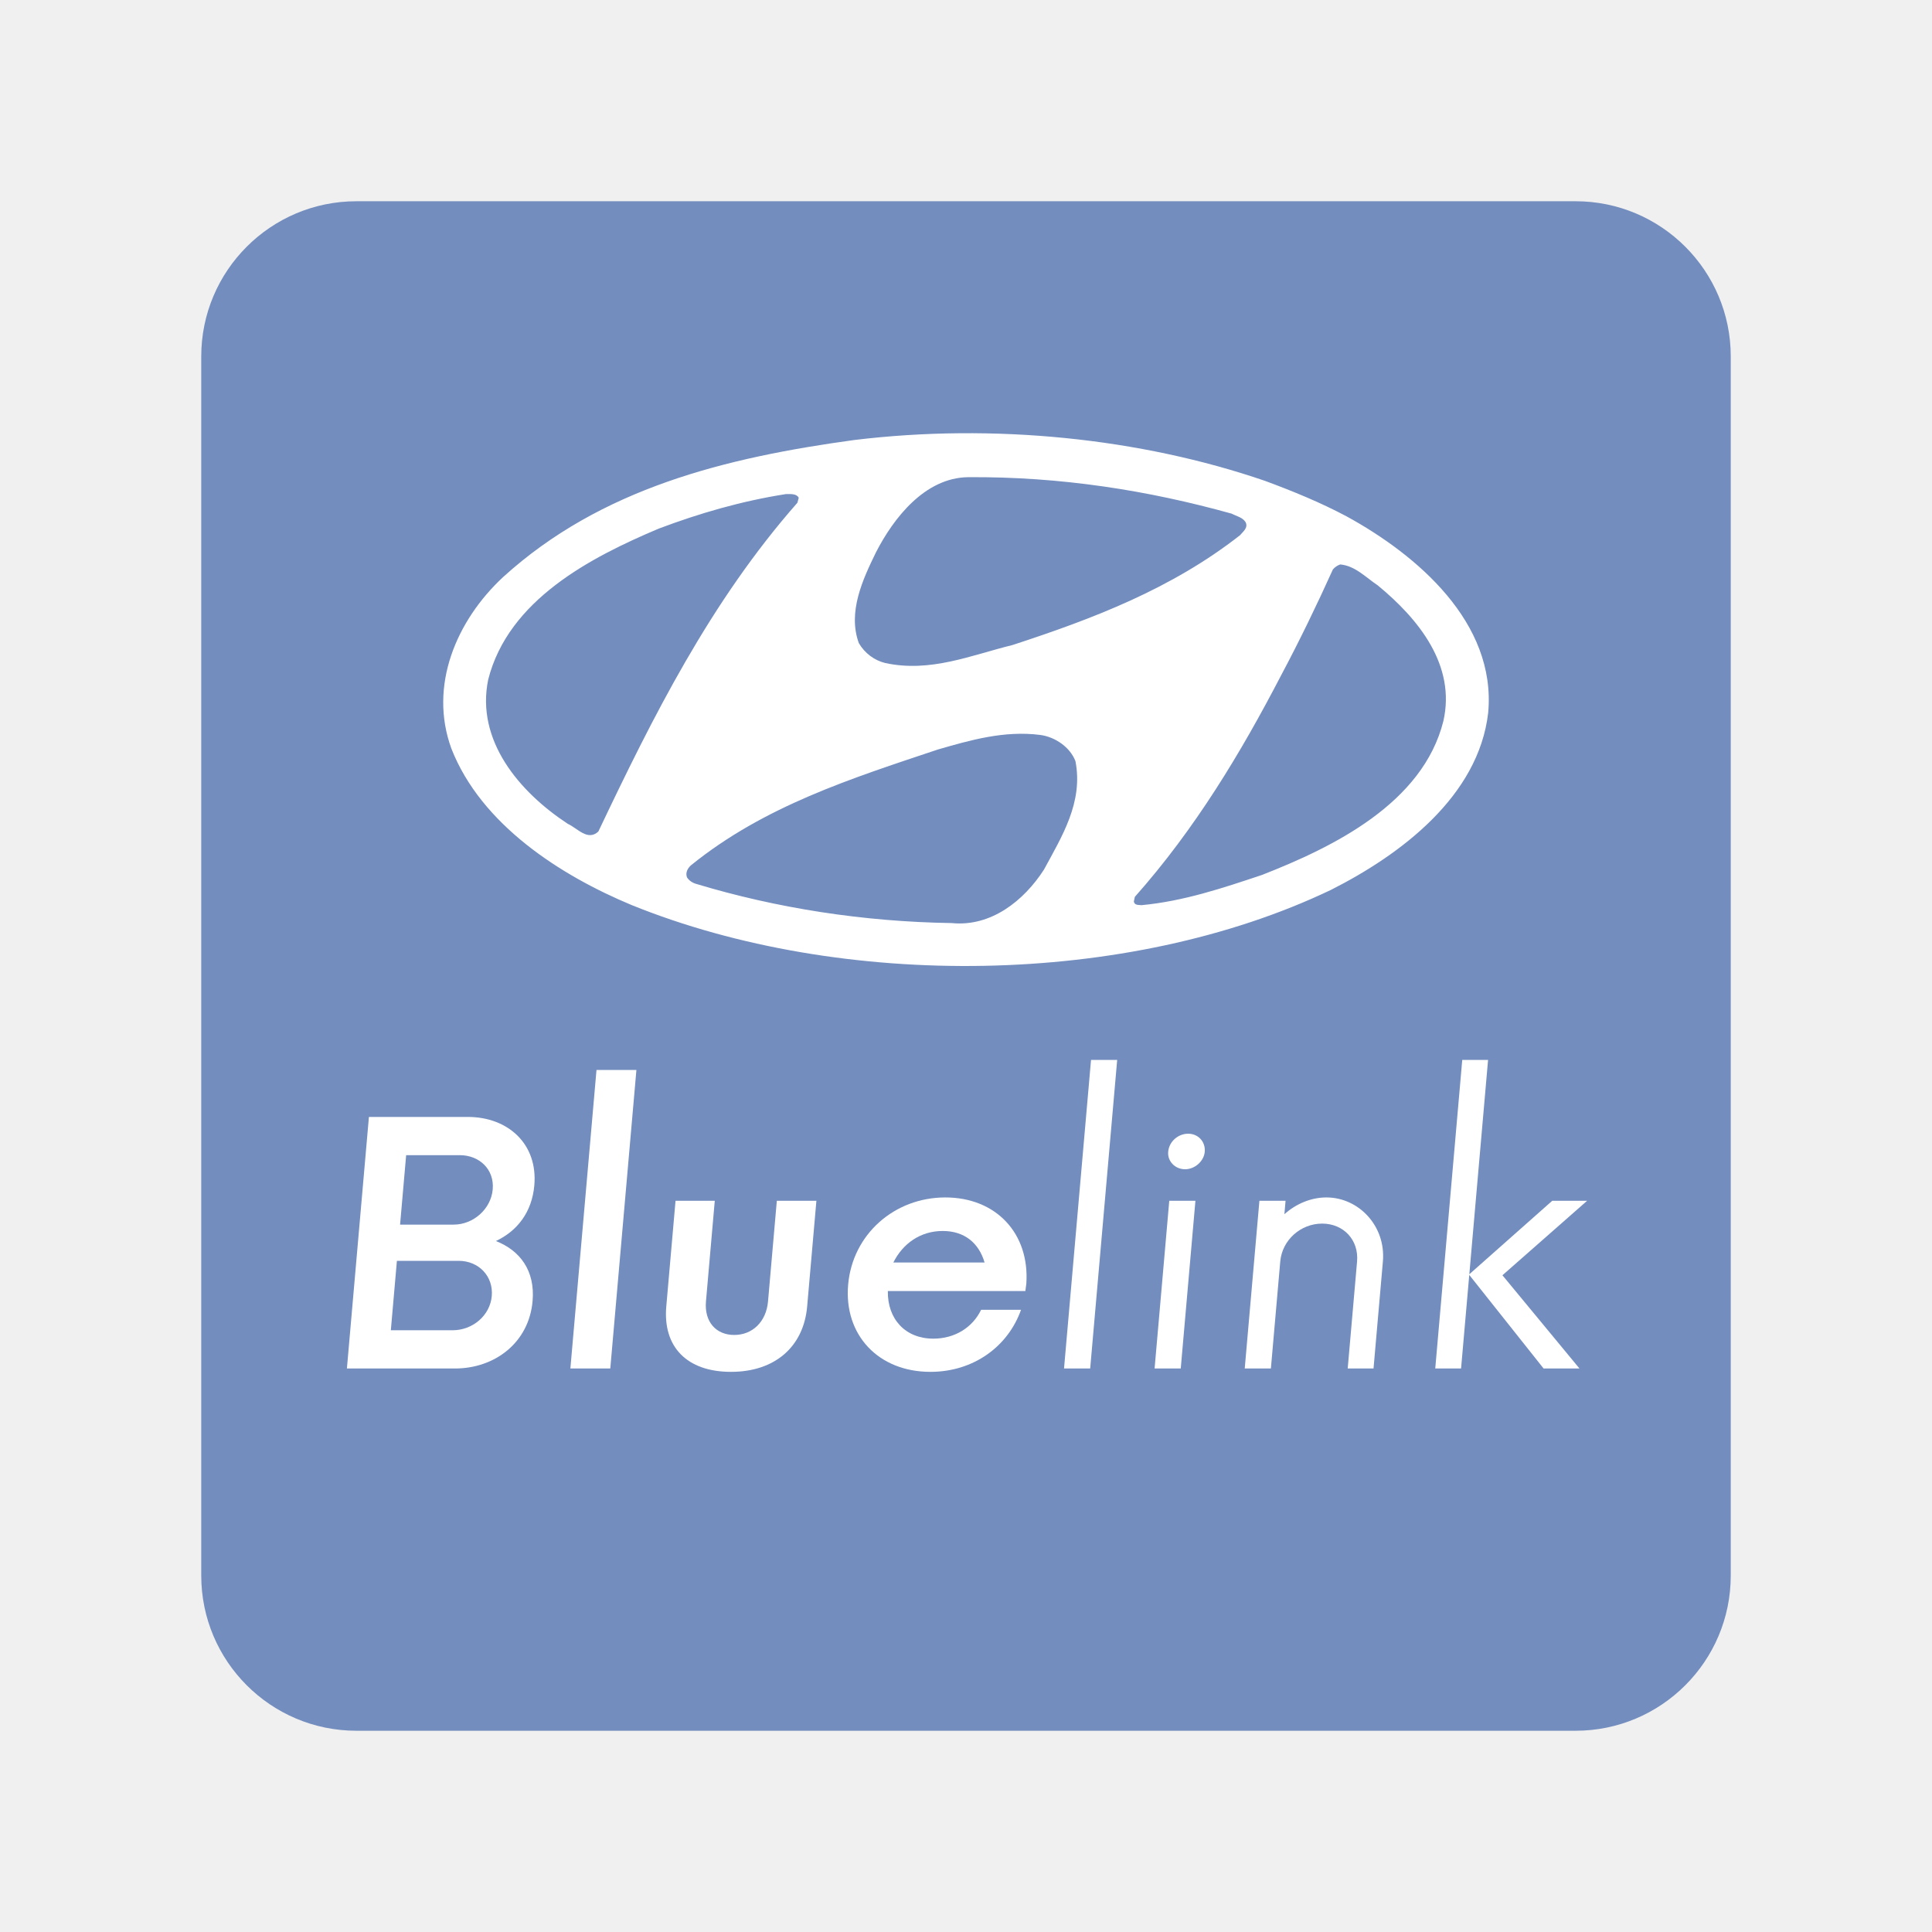
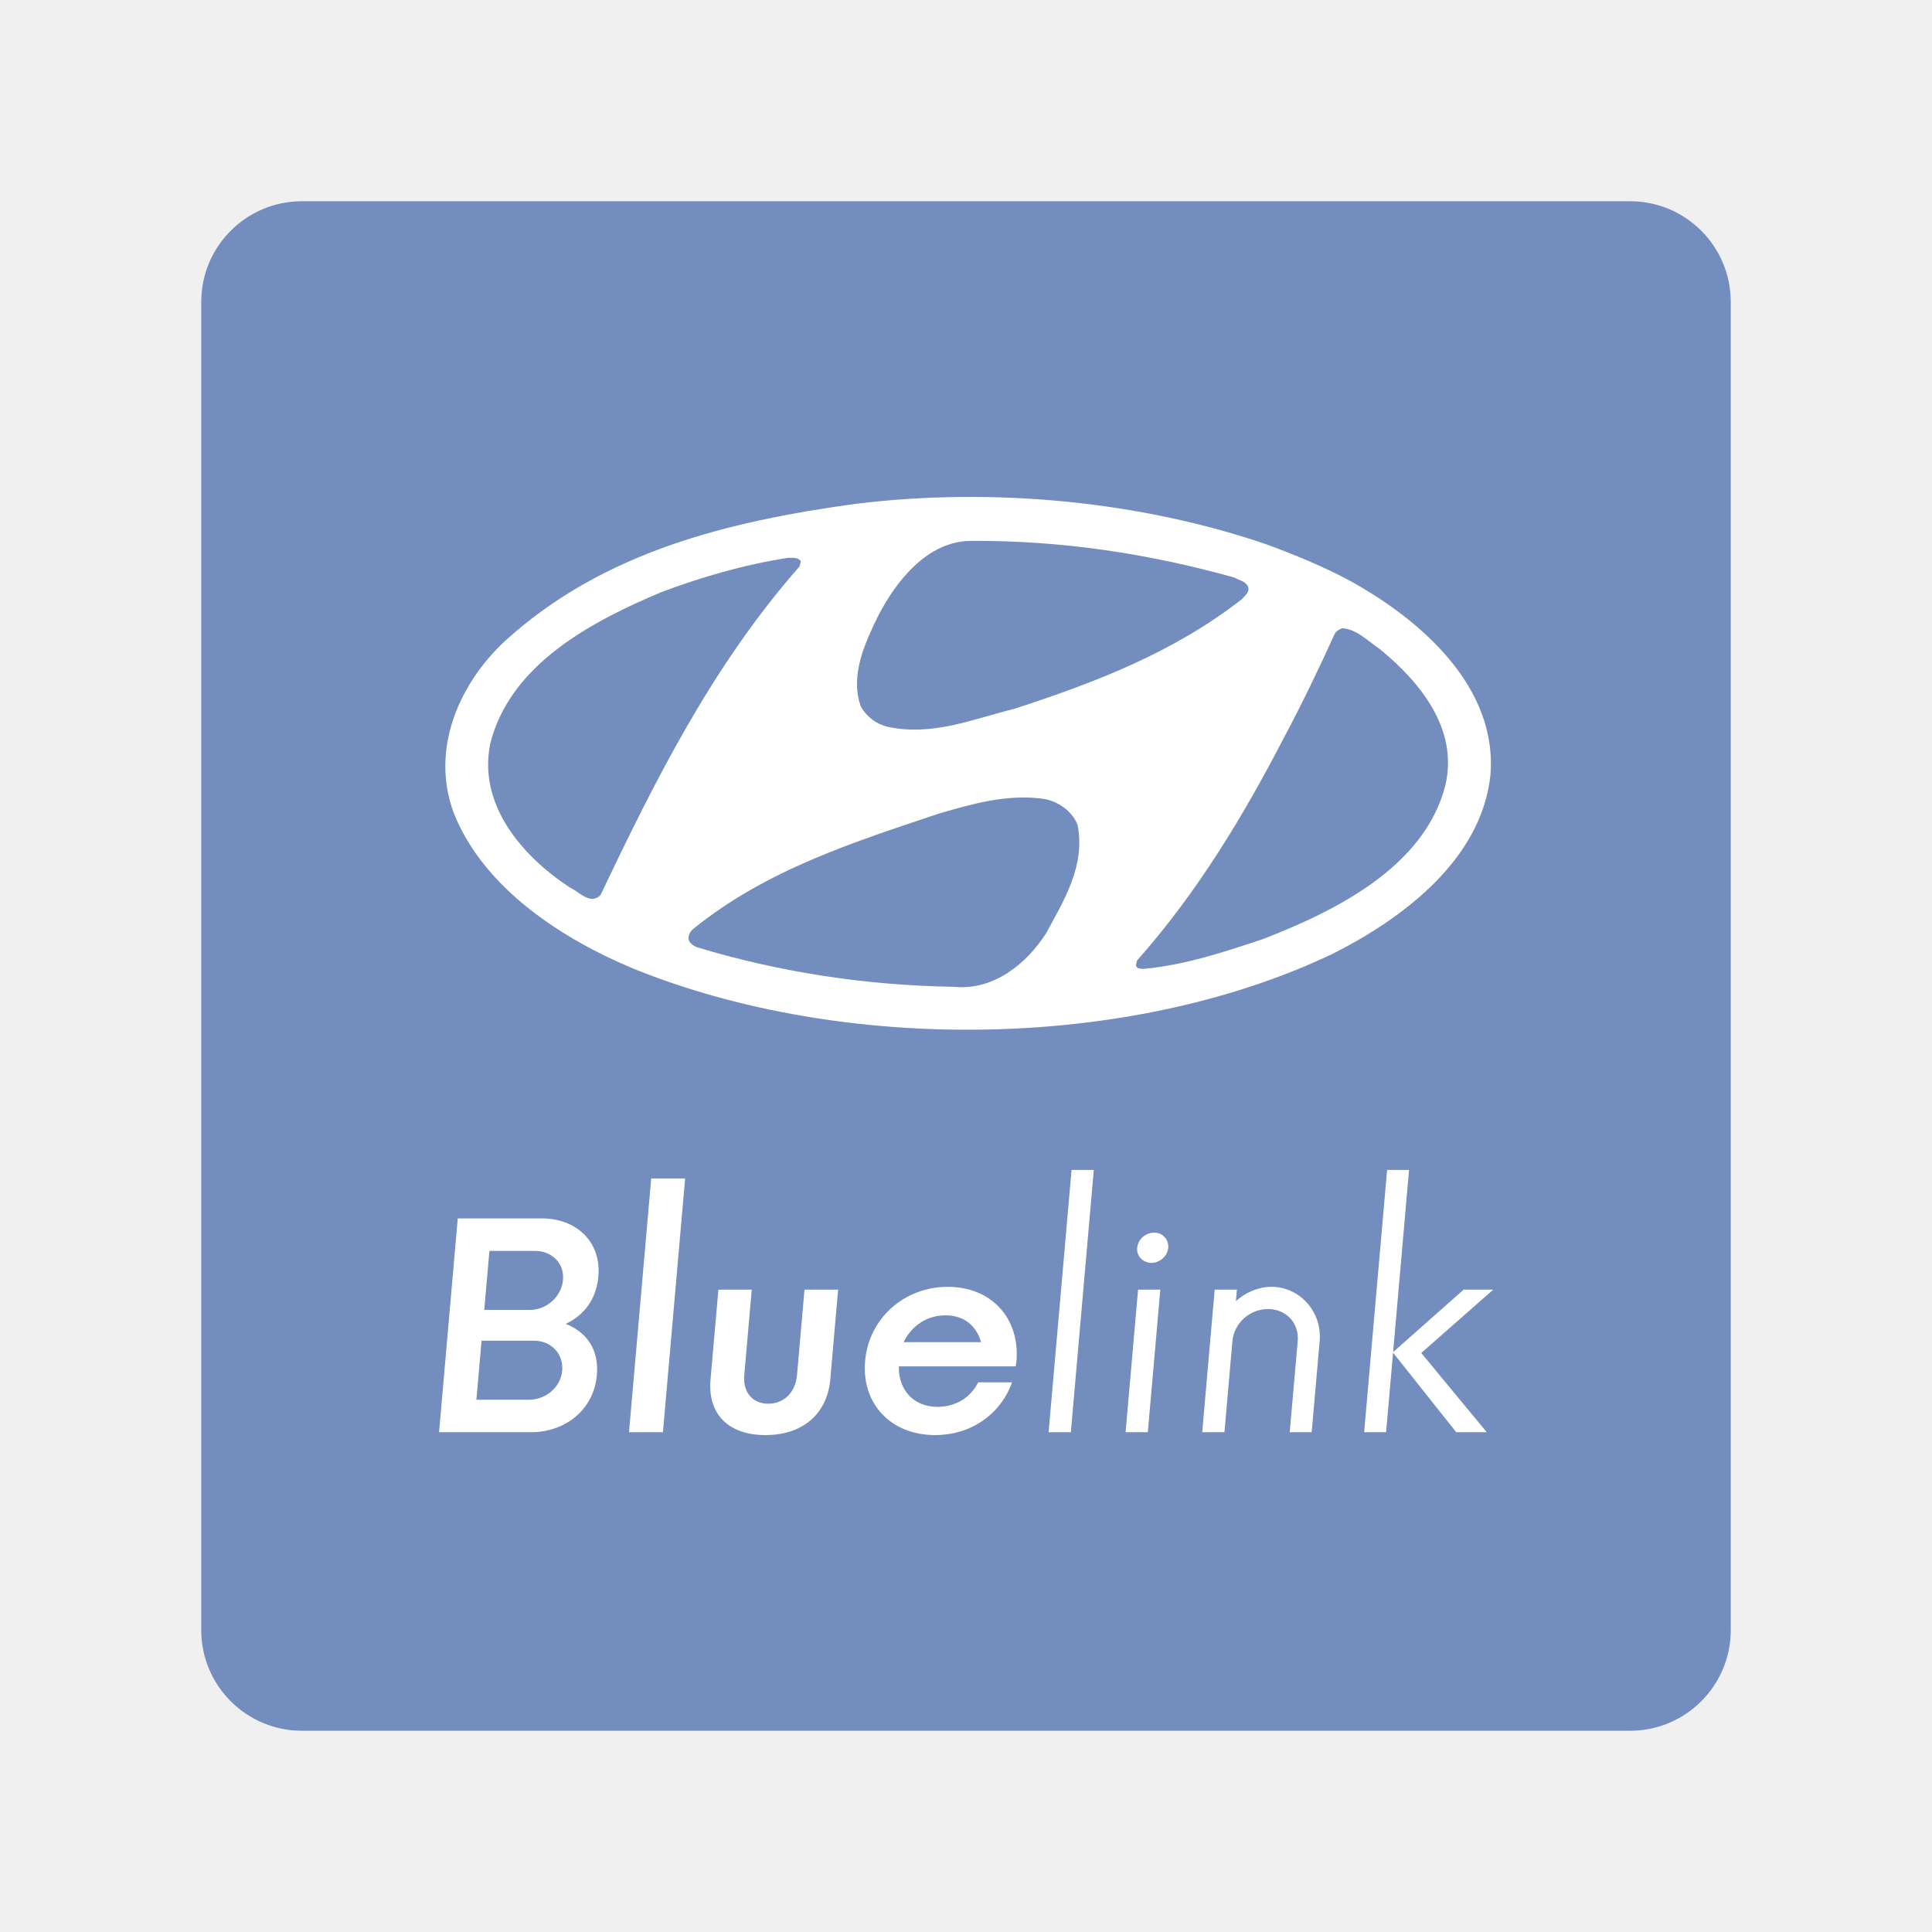
<svg xmlns="http://www.w3.org/2000/svg" width="100%" height="100%" viewBox="0 0 192 192" version="1.1" xml:space="preserve" style="fill-rule:evenodd;clip-rule:evenodd;stroke-linejoin:round;stroke-miterlimit:2;">
  <rect id="hyundai_bluelink_alt_1" x="0" y="0" width="192" height="192" style="fill:none;" />
  <g id="hyundai_bluelink_alt_11">
-     <path d="M172,35.42L172,156.58C172,165.09 165.09,172 156.58,172L35.42,172C26.91,172 20,165.09 20,156.58L20,35.42C20,26.91 26.91,20 35.42,20L156.58,20C165.09,20 172,26.91 172,35.42Z" style="fill:rgb(114,141,190);" />
-     <g id="path830" transform="matrix(1.10799,0,0,1.10799,44.04672,43.05154)">
-       <path d="M56.707,29.416C57.421,33.106 55.487,36.171 53.88,39.146C52.095,41.914 49.149,44.293 45.608,43.937C37.662,43.818 29.896,42.598 22.694,40.425C22.367,40.336 22.04,40.127 21.861,39.83C21.712,39.413 21.921,39.026 22.218,38.759C28.795,33.432 36.621,30.963 44.358,28.373C47.244,27.54 50.31,26.647 53.553,27.064C54.891,27.243 56.23,28.166 56.707,29.416ZM83.816,13.645C87.506,16.68 90.839,20.817 89.708,25.816C87.863,33.196 79.829,37.124 73.431,39.623C69.949,40.784 66.438,41.975 62.629,42.332C62.391,42.302 62.004,42.361 61.944,42.004L62.033,41.588C67.449,35.487 71.555,28.644 75.157,21.71C76.823,18.585 78.371,15.372 79.799,12.217C80.007,11.979 80.216,11.86 80.454,11.771C81.792,11.889 82.745,12.931 83.816,13.645ZM31.888,5.789L31.769,6.235C23.943,15.132 18.795,25.458 13.915,35.724C12.963,36.617 12.04,35.426 11.177,35.039C6.832,32.183 2.904,27.57 4.035,22.095C5.85,14.954 13.2,11.145 19.331,8.557C22.961,7.188 26.741,6.087 30.728,5.462C31.145,5.461 31.68,5.402 31.888,5.789ZM70.723,7.217C71.169,7.455 71.705,7.544 71.973,7.99C72.211,8.496 71.735,8.823 71.467,9.151C65.307,13.971 58.255,16.65 51.053,19.001C47.392,19.894 43.702,21.501 39.626,20.608C38.673,20.37 37.811,19.745 37.275,18.822C36.263,16.025 37.632,13.109 38.822,10.669C40.399,7.604 43.197,4.003 47.065,3.944C55.397,3.884 63.253,5.134 70.723,7.217ZM81.019,7.455C87.328,10.907 94.47,16.977 93.726,25.071C92.863,32.57 85.87,37.807 79.621,40.962C61.379,49.681 35.758,49.948 16.921,42.331C10.552,39.683 3.41,35.13 0.731,28.285C-1.322,22.661 1.177,16.799 5.374,12.901C14.152,4.926 25.341,2.189 36.858,0.611C49.357,-0.907 62.509,0.432 73.698,4.271C76.198,5.194 78.668,6.206 81.019,7.455Z" style="fill:white;" />
-     </g>
-     <g transform="matrix(1,0,0,1,-38.52818,16.34464)">
-       <g transform="matrix(33.33333,0,-2.916289,33.33333,70.23661,119.6554)">
-         <path d="M0.494,-0.38C0.555,-0.41 0.594,-0.466 0.594,-0.546C0.594,-0.67 0.497,-0.75 0.378,-0.75L0.083,-0.75L0.083,-0L0.405,-0C0.524,-0 0.619,-0.077 0.619,-0.201C0.619,-0.292 0.568,-0.352 0.494,-0.38ZM0.471,-0.534C0.471,-0.475 0.422,-0.429 0.364,-0.429L0.204,-0.429L0.204,-0.636L0.364,-0.636C0.422,-0.636 0.471,-0.594 0.471,-0.534ZM0.388,-0.114L0.204,-0.114L0.204,-0.321L0.388,-0.321C0.448,-0.321 0.496,-0.275 0.496,-0.216C0.496,-0.158 0.448,-0.114 0.388,-0.114Z" style="fill:white;fill-rule:nonzero;" />
+     <path d="M172,30L172,162C172,167.519 167.519,172 162,172L30,172C24.481,172 20,167.519 20,162L20,30C20,24.481 24.481,20 30,20L162,20C167.519,20 172,24.481 172,30Z" style="fill:rgb(114,141,190);" />
+     <g transform="matrix(1,0,0,1,0.210402,6.332997)">
+       <g id="path830" transform="matrix(1.10799,0,0,1.10799,44.04672,43.05154)">
+         <path d="M56.707,29.416C57.421,33.106 55.487,36.171 53.88,39.146C52.095,41.914 49.149,44.293 45.608,43.937C37.662,43.818 29.896,42.598 22.694,40.425C22.367,40.336 22.04,40.127 21.861,39.83C21.712,39.413 21.921,39.026 22.218,38.759C28.795,33.432 36.621,30.963 44.358,28.373C47.244,27.54 50.31,26.647 53.553,27.064C54.891,27.243 56.23,28.166 56.707,29.416ZM83.816,13.645C87.506,16.68 90.839,20.817 89.708,25.816C87.863,33.196 79.829,37.124 73.431,39.623C69.949,40.784 66.438,41.975 62.629,42.332C62.391,42.302 62.004,42.361 61.944,42.004L62.033,41.588C67.449,35.487 71.555,28.644 75.157,21.71C76.823,18.585 78.371,15.372 79.799,12.217C80.007,11.979 80.216,11.86 80.454,11.771C81.792,11.889 82.745,12.931 83.816,13.645ZM31.888,5.789L31.769,6.235C23.943,15.132 18.795,25.458 13.915,35.724C12.963,36.617 12.04,35.426 11.177,35.039C6.832,32.183 2.904,27.57 4.035,22.095C5.85,14.954 13.2,11.145 19.331,8.557C22.961,7.188 26.741,6.087 30.728,5.462C31.145,5.461 31.68,5.402 31.888,5.789ZM70.723,7.217C71.169,7.455 71.705,7.544 71.973,7.99C72.211,8.496 71.735,8.823 71.467,9.151C65.307,13.971 58.255,16.65 51.053,19.001C47.392,19.894 43.702,21.501 39.626,20.608C38.673,20.37 37.811,19.745 37.275,18.822C36.263,16.025 37.632,13.109 38.822,10.669C40.399,7.604 43.197,4.003 47.065,3.944C55.397,3.884 63.253,5.134 70.723,7.217ZM81.019,7.455C87.328,10.907 94.47,16.977 93.726,25.071C92.863,32.57 85.87,37.807 79.621,40.962C61.379,49.681 35.758,49.948 16.921,42.331C10.552,39.683 3.41,35.13 0.731,28.285C-1.322,22.661 1.177,16.799 5.374,12.901C14.152,4.926 25.341,2.189 36.858,0.611C49.357,-0.907 62.509,0.432 73.698,4.271C76.198,5.194 78.668,6.206 81.019,7.455Z" style="fill:white;" />
      </g>
-       <g transform="matrix(33.33333,0,-2.916289,33.33333,92.44495,119.6554)">
-         <rect x="0.083" y="-0.89" width="0.119" height="0.89" style="fill:white;fill-rule:nonzero;" />
-       </g>
-       <g transform="matrix(33.33333,0,-2.916289,33.33333,101.9033,119.6554)">
-         <path d="M0.279,0.01C0.41,0.01 0.489,-0.065 0.489,-0.185L0.489,-0.5L0.371,-0.5L0.371,-0.2C0.371,-0.139 0.333,-0.1 0.279,-0.1C0.225,-0.1 0.186,-0.139 0.186,-0.2L0.186,-0.5L0.069,-0.5L0.069,-0.185C0.069,-0.065 0.147,0.01 0.279,0.01Z" style="fill:white;fill-rule:nonzero;" />
-       </g>
-       <g transform="matrix(33.33333,0,-2.916289,33.33333,120.4866,119.6554)">
-         <path d="M0.579,-0.253C0.576,-0.403 0.466,-0.51 0.315,-0.51C0.163,-0.51 0.048,-0.4 0.048,-0.25C0.048,-0.1 0.161,0.01 0.316,0.01C0.445,0.01 0.541,-0.066 0.57,-0.175L0.451,-0.175C0.43,-0.122 0.38,-0.089 0.316,-0.089C0.233,-0.089 0.174,-0.147 0.168,-0.231L0.578,-0.231L0.579,-0.253ZM0.316,-0.41C0.381,-0.41 0.427,-0.374 0.449,-0.316L0.177,-0.316C0.2,-0.372 0.249,-0.41 0.316,-0.41Z" style="fill:white;fill-rule:nonzero;" />
-       </g>
-       <g transform="matrix(33.33333,0,-2.916289,33.33333,141.2366,119.6554)">
-         <rect x="0.091" y="-0.92" width="0.078" height="0.92" style="fill:white;fill-rule:nonzero;" />
-       </g>
-       <g transform="matrix(33.33333,0,-2.916289,33.33333,149.9033,119.6554)">
-         <path d="M0.14,-0.594C0.169,-0.594 0.194,-0.618 0.194,-0.646C0.194,-0.677 0.169,-0.7 0.14,-0.7C0.11,-0.7 0.085,-0.677 0.085,-0.646C0.085,-0.618 0.11,-0.594 0.14,-0.594ZM0.101,-0L0.179,-0L0.179,-0.5L0.101,-0.5L0.101,-0Z" style="fill:white;fill-rule:nonzero;" />
-       </g>
-       <g transform="matrix(33.33333,0,-2.916289,33.33333,159.1949,119.6554)">
-         <path d="M0.29,-0.51C0.244,-0.51 0.201,-0.491 0.169,-0.46L0.169,-0.5L0.091,-0.5L0.091,-0L0.169,-0L0.169,-0.319C0.169,-0.383 0.22,-0.432 0.284,-0.432C0.348,-0.432 0.398,-0.383 0.398,-0.319L0.398,-0L0.475,-0L0.475,-0.319C0.475,-0.425 0.386,-0.51 0.29,-0.51Z" style="fill:white;fill-rule:nonzero;" />
-       </g>
-       <g transform="matrix(33.33333,0,-2.916289,33.33333,177.8616,119.6554)">
-         <path d="M0.529,-0L0.275,-0.278L0.508,-0.5L0.404,-0.5L0.176,-0.281L0.176,-0.92L0.099,-0.92L0.099,-0L0.176,-0L0.176,-0.279L0.422,-0L0.529,-0Z" style="fill:white;fill-rule:nonzero;" />
+       <g transform="matrix(1,0,0,1,-38.52818,16.34464)">
+         <g transform="matrix(28.33333,0,-2.478845,28.33333,79.59911,119.6554)">
+           <path d="M0.494,-0.38C0.555,-0.41 0.594,-0.466 0.594,-0.546C0.594,-0.67 0.497,-0.75 0.378,-0.75L0.083,-0.75L0.083,-0L0.405,-0C0.524,-0 0.619,-0.077 0.619,-0.201C0.619,-0.292 0.568,-0.352 0.494,-0.38ZM0.471,-0.534C0.471,-0.475 0.422,-0.429 0.364,-0.429L0.204,-0.429L0.204,-0.636L0.364,-0.636C0.422,-0.636 0.471,-0.594 0.471,-0.534ZM0.388,-0.114L0.204,-0.114L0.204,-0.321L0.388,-0.321C0.448,-0.321 0.496,-0.275 0.496,-0.216C0.496,-0.158 0.448,-0.114 0.388,-0.114Z" style="fill:white;fill-rule:nonzero;" />
+         </g>
+         <g transform="matrix(28.33333,0,-2.478845,28.33333,98.4762,119.6554)">
+           <rect x="0.083" y="-0.89" width="0.119" height="0.89" style="fill:white;fill-rule:nonzero;" />
+         </g>
+         <g transform="matrix(28.33333,0,-2.478845,28.33333,106.5158,119.6554)">
+           <path d="M0.279,0.01C0.41,0.01 0.489,-0.065 0.489,-0.185L0.489,-0.5L0.371,-0.5L0.371,-0.2C0.371,-0.139 0.333,-0.1 0.279,-0.1C0.225,-0.1 0.186,-0.139 0.186,-0.2L0.186,-0.5L0.069,-0.5L0.069,-0.185C0.069,-0.065 0.147,0.01 0.279,0.01Z" style="fill:white;fill-rule:nonzero;" />
+         </g>
+         <g transform="matrix(28.33333,0,-2.478845,28.33333,122.3116,119.6554)">
+           <path d="M0.579,-0.253C0.576,-0.403 0.466,-0.51 0.315,-0.51C0.163,-0.51 0.048,-0.4 0.048,-0.25C0.048,-0.1 0.161,0.01 0.316,0.01C0.445,0.01 0.541,-0.066 0.57,-0.175L0.451,-0.175C0.43,-0.122 0.38,-0.089 0.316,-0.089C0.233,-0.089 0.174,-0.147 0.168,-0.231L0.578,-0.231L0.579,-0.253ZM0.316,-0.41C0.381,-0.41 0.427,-0.374 0.449,-0.316L0.177,-0.316C0.2,-0.372 0.249,-0.41 0.316,-0.41Z" style="fill:white;fill-rule:nonzero;" />
+         </g>
+         <g transform="matrix(28.33333,0,-2.478845,28.33333,139.9491,119.6554)">
+           <rect x="0.091" y="-0.92" width="0.078" height="0.92" style="fill:white;fill-rule:nonzero;" />
+         </g>
+         <g transform="matrix(28.33333,0,-2.478845,28.33333,147.3158,119.6554)">
+           <path d="M0.14,-0.594C0.169,-0.594 0.194,-0.618 0.194,-0.646C0.194,-0.677 0.169,-0.7 0.14,-0.7C0.11,-0.7 0.085,-0.677 0.085,-0.646C0.085,-0.618 0.11,-0.594 0.14,-0.594ZM0.101,-0L0.179,-0L0.179,-0.5L0.101,-0.5L0.101,-0Z" style="fill:white;fill-rule:nonzero;" />
+         </g>
+         <g transform="matrix(28.33333,0,-2.478845,28.33333,155.2137,119.6554)">
+           <path d="M0.29,-0.51C0.244,-0.51 0.201,-0.491 0.169,-0.46L0.169,-0.5L0.091,-0.5L0.091,-0L0.169,-0L0.169,-0.319C0.169,-0.383 0.22,-0.432 0.284,-0.432C0.348,-0.432 0.398,-0.383 0.398,-0.319L0.398,-0L0.475,-0L0.475,-0.319C0.475,-0.425 0.386,-0.51 0.29,-0.51Z" style="fill:white;fill-rule:nonzero;" />
+         </g>
+         <g transform="matrix(28.33333,0,-2.478845,28.33333,171.0804,119.6554)">
+           <path d="M0.529,-0L0.275,-0.278L0.508,-0.5L0.404,-0.5L0.176,-0.281L0.176,-0.92L0.099,-0.92L0.099,-0L0.176,-0L0.176,-0.279L0.422,-0L0.529,-0Z" style="fill:white;fill-rule:nonzero;" />
+         </g>
      </g>
    </g>
  </g>
</svg>
